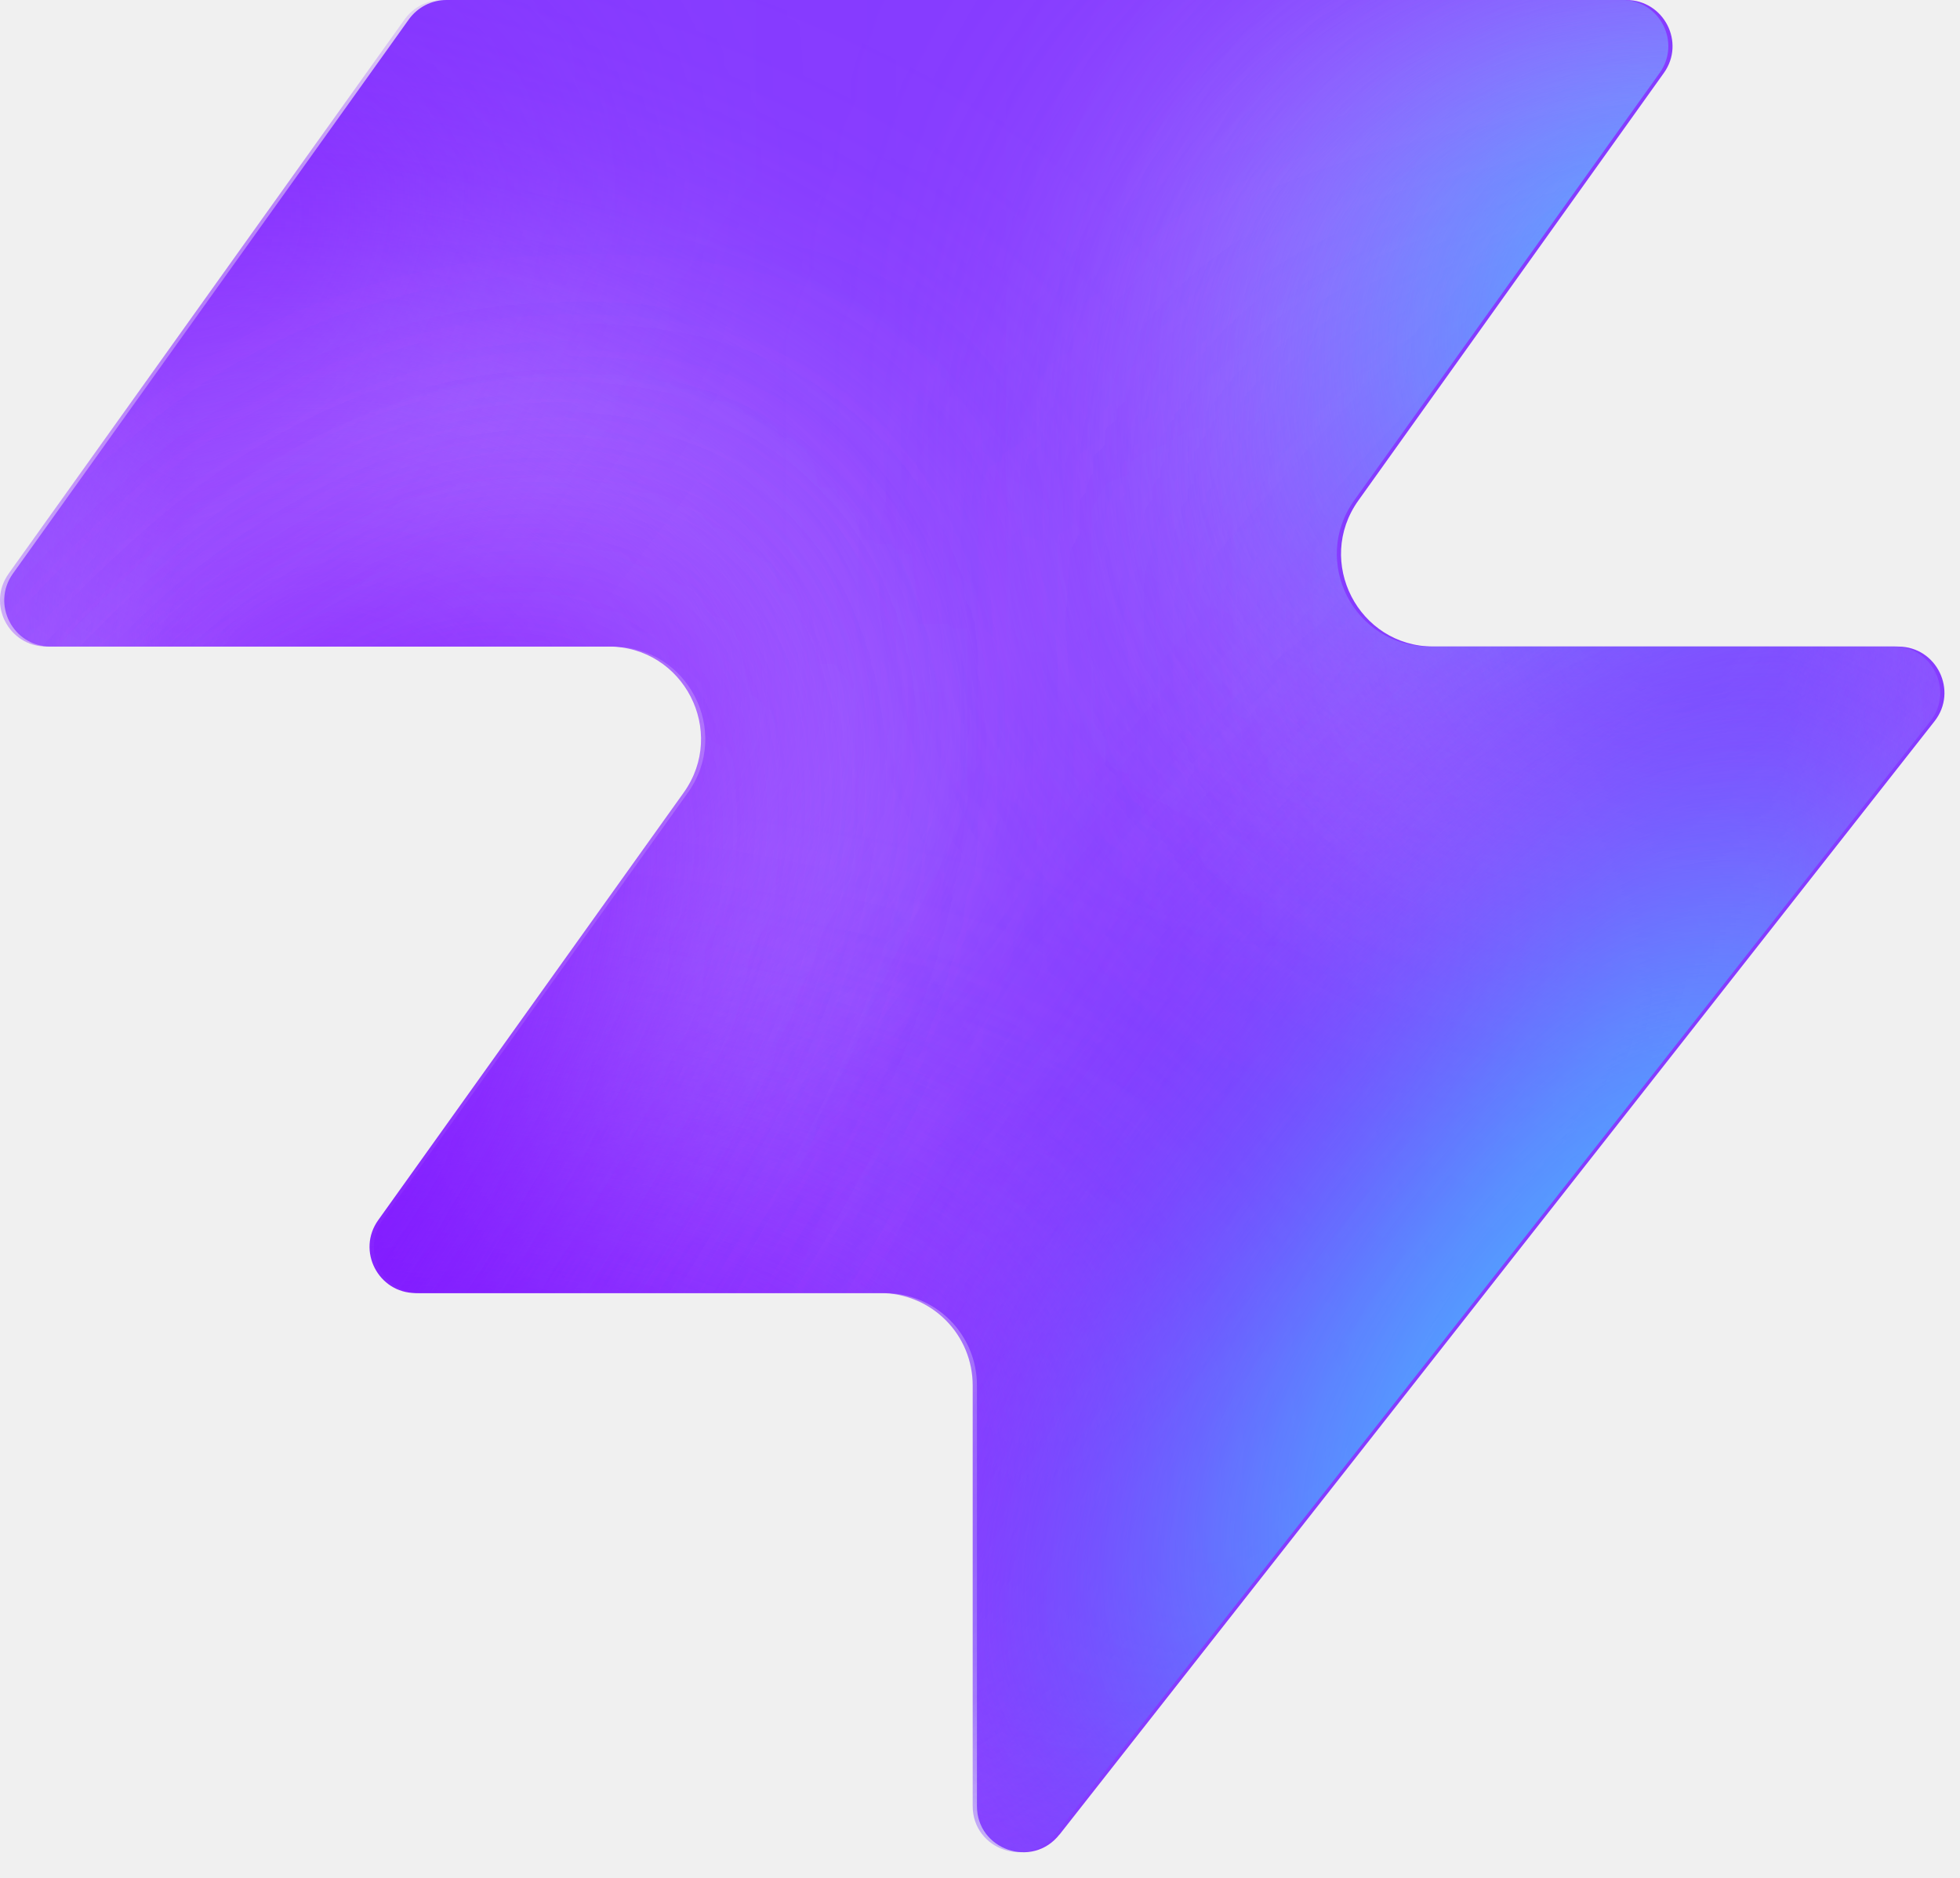
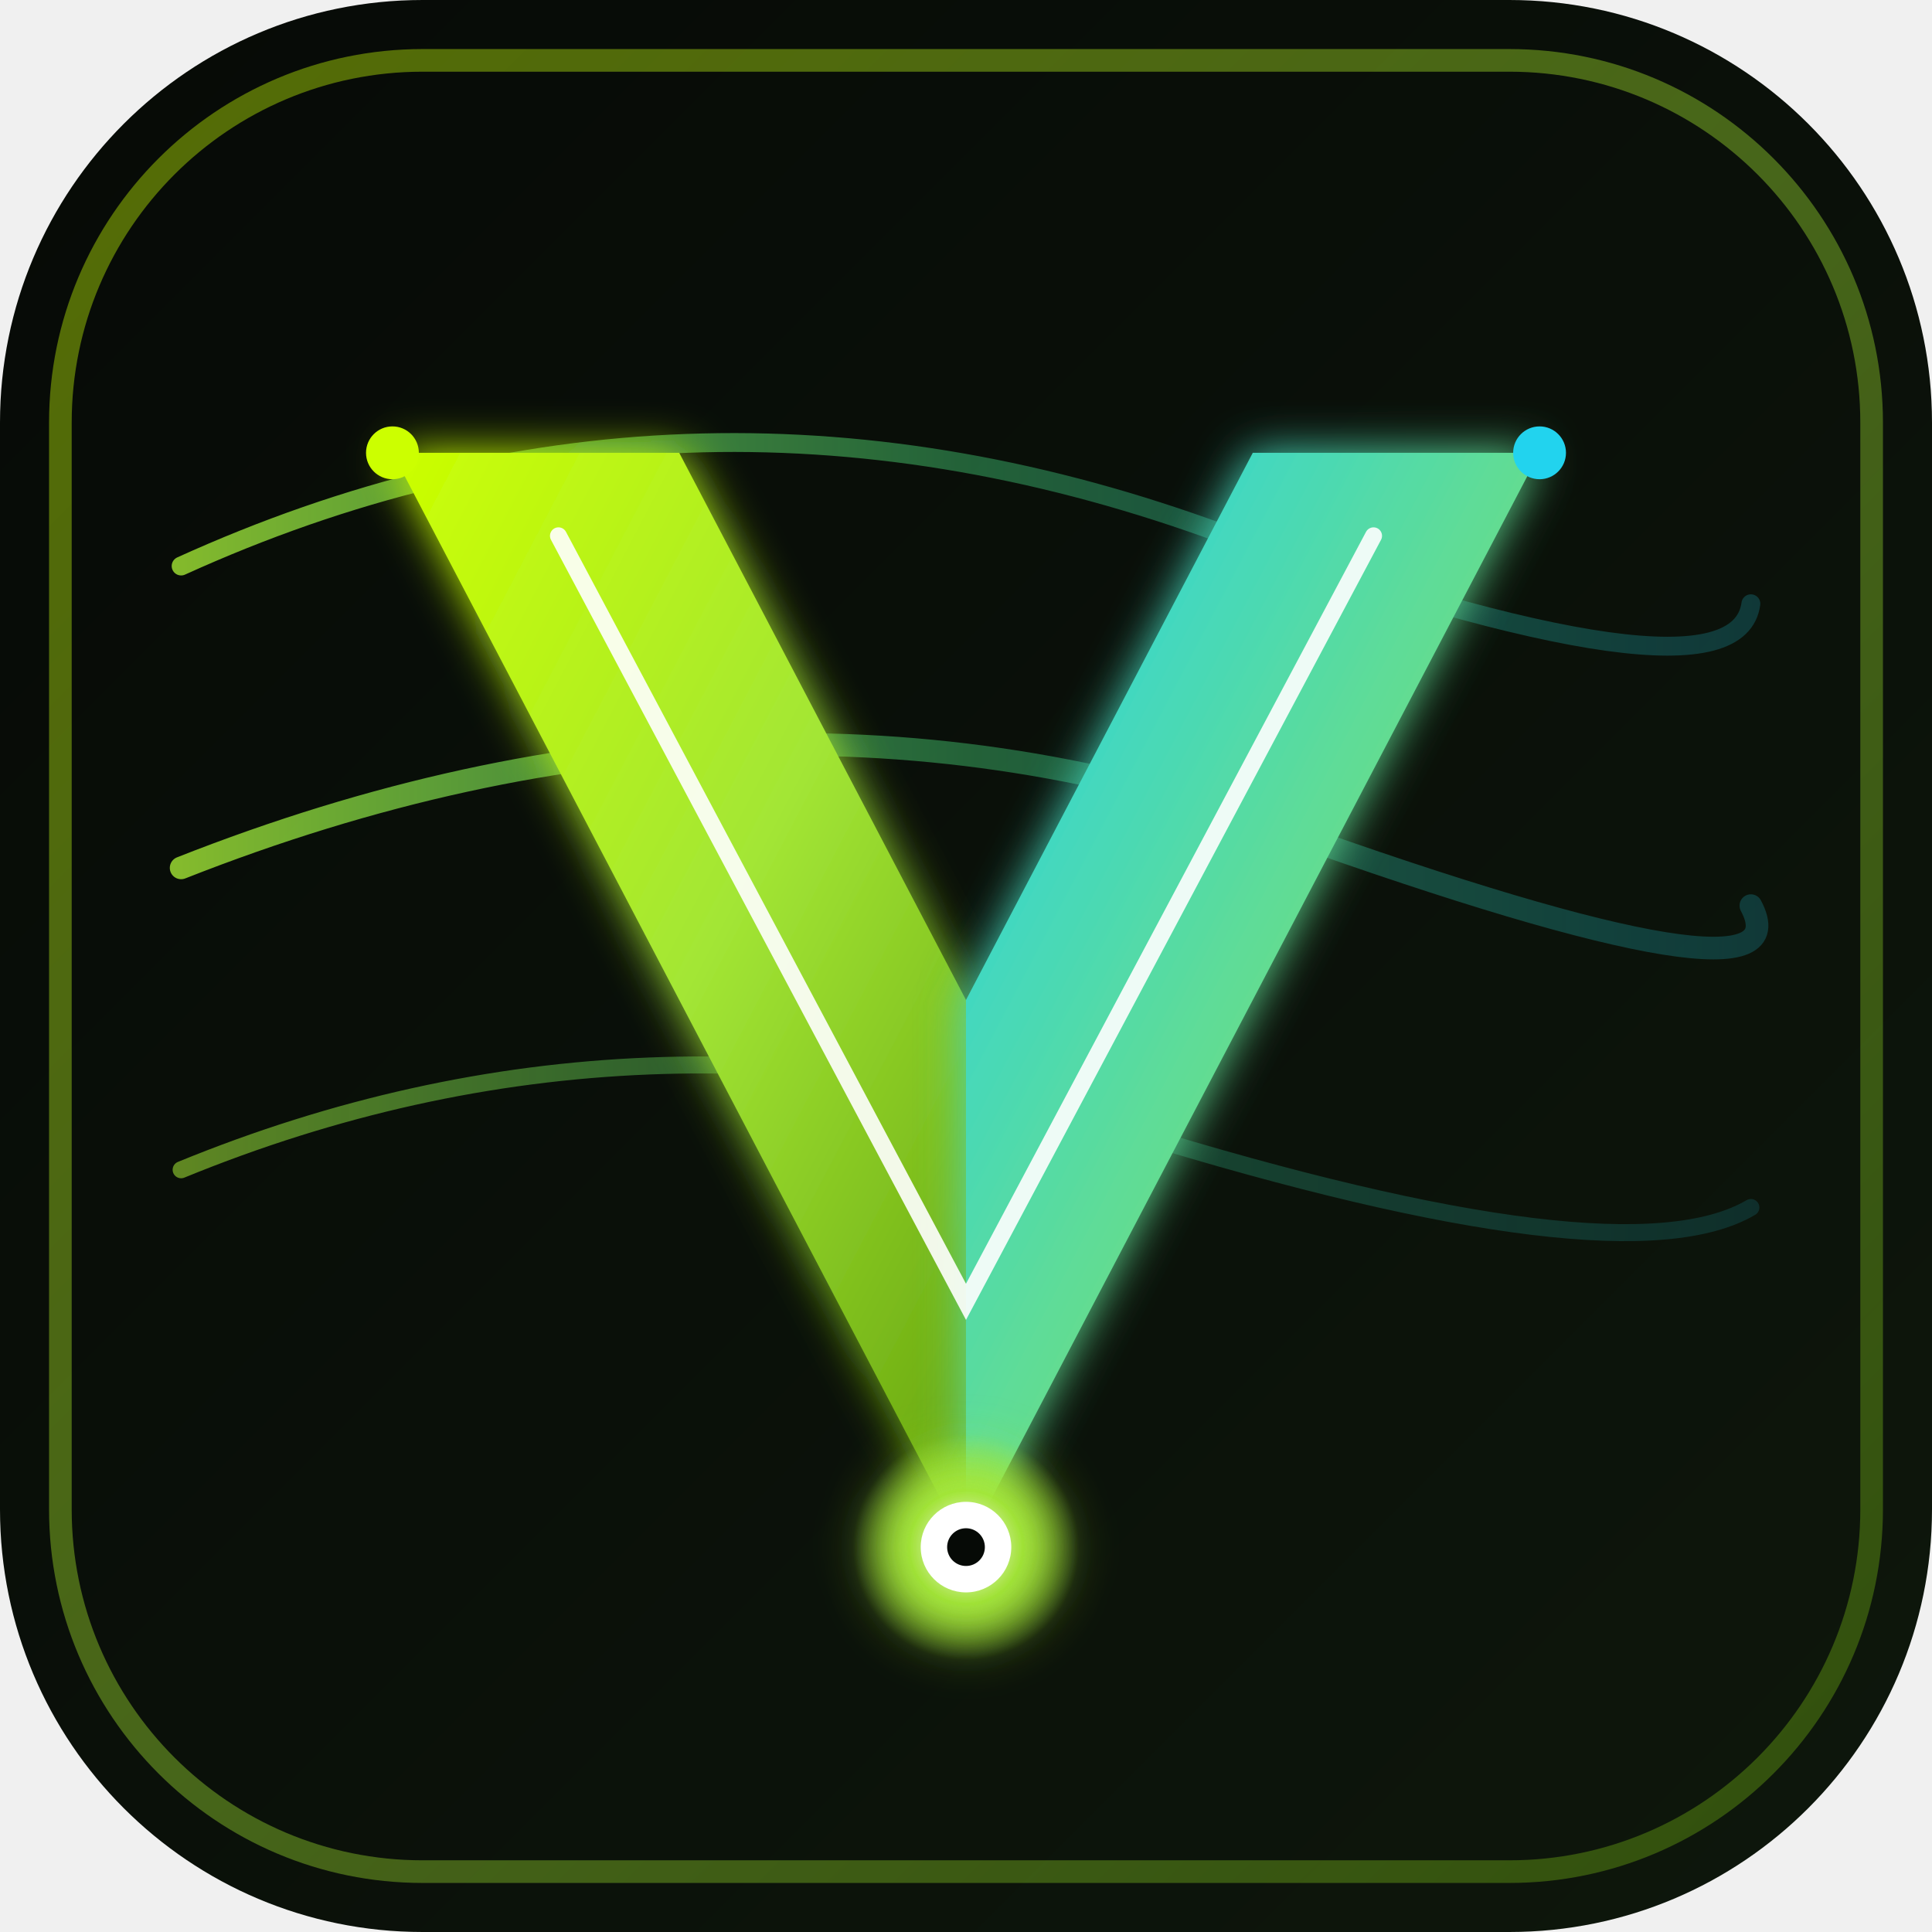
- <svg xmlns="http://www.w3.org/2000/svg" width="48" height="46" fill="none" viewBox="0 0 48 46">
-   <path fill="#863bff" d="M25.946 44.938c-.664.845-2.021.375-2.021-.698V33.937a2.26 2.26 0 0 0-2.262-2.262H10.287c-.92 0-1.456-1.04-.92-1.788l7.48-10.471c1.07-1.497 0-3.578-1.842-3.578H1.237c-.92 0-1.456-1.04-.92-1.788L10.013.474c.214-.297.556-.474.92-.474h28.894c.92 0 1.456 1.04.92 1.788l-7.48 10.471c-1.07 1.498 0 3.579 1.842 3.579h11.377c.943 0 1.473 1.088.89 1.83L25.947 44.94z" style="fill:#863bff;fill:color(display-p3 .525 .23 1);fill-opacity:1" />
-   <mask id="a" width="48" height="46" x="0" y="0" maskUnits="userSpaceOnUse" style="mask-type:alpha">
-     <path fill="#000" d="M25.842 44.938c-.664.844-2.021.375-2.021-.698V33.937a2.26 2.26 0 0 0-2.262-2.262H10.183c-.92 0-1.456-1.04-.92-1.788l7.48-10.471c1.07-1.498 0-3.579-1.842-3.579H1.133c-.92 0-1.456-1.04-.92-1.787L9.91.473c.214-.297.556-.474.92-.474h28.894c.92 0 1.456 1.04.92 1.788l-7.48 10.471c-1.07 1.498 0 3.578 1.842 3.578h11.377c.943 0 1.473 1.088.89 1.832L25.843 44.94z" style="fill:#000;fill-opacity:1" />
-   </mask>
-   <g mask="url(#a)">
-     <g filter="url(#b)">
-       <ellipse cx="5.508" cy="14.704" fill="#ede6ff" rx="5.508" ry="14.704" style="fill:#ede6ff;fill:color(display-p3 .927 .903 1);fill-opacity:1" transform="matrix(.00324 1 1 -.00324 -4.47 31.516)" />
-     </g>
-     <g filter="url(#c)">
-       <ellipse cx="10.399" cy="29.851" fill="#ede6ff" rx="10.399" ry="29.851" style="fill:#ede6ff;fill:color(display-p3 .927 .903 1);fill-opacity:1" transform="matrix(.00324 1 1 -.00324 -39.328 7.883)" />
-     </g>
-     <g filter="url(#d)">
-       <ellipse cx="5.508" cy="30.487" fill="#7e14ff" rx="5.508" ry="30.487" style="fill:#7e14ff;fill:color(display-p3 .492 .077 1);fill-opacity:1" transform="rotate(89.814 -25.913 -14.639)scale(1 -1)" />
-     </g>
-     <g filter="url(#e)">
-       <ellipse cx="5.508" cy="30.599" fill="#7e14ff" rx="5.508" ry="30.599" style="fill:#7e14ff;fill:color(display-p3 .492 .077 1);fill-opacity:1" transform="rotate(89.814 -32.644 -3.334)scale(1 -1)" />
-     </g>
-     <g filter="url(#f)">
-       <ellipse cx="5.508" cy="30.599" fill="#7e14ff" rx="5.508" ry="30.599" style="fill:#7e14ff;fill:color(display-p3 .492 .077 1);fill-opacity:1" transform="matrix(.00324 1 1 -.00324 -34.34 30.47)" />
-     </g>
-     <g filter="url(#g)">
-       <ellipse cx="14.072" cy="22.078" fill="#ede6ff" rx="14.072" ry="22.078" style="fill:#ede6ff;fill:color(display-p3 .927 .903 1);fill-opacity:1" transform="rotate(93.35 24.506 48.493)scale(-1 1)" />
-     </g>
-     <g filter="url(#h)">
-       <ellipse cx="3.47" cy="21.501" fill="#7e14ff" rx="3.47" ry="21.501" style="fill:#7e14ff;fill:color(display-p3 .492 .077 1);fill-opacity:1" transform="rotate(89.009 28.708 47.59)scale(-1 1)" />
-     </g>
-     <g filter="url(#i)">
-       <ellipse cx="3.47" cy="21.501" fill="#7e14ff" rx="3.47" ry="21.501" style="fill:#7e14ff;fill:color(display-p3 .492 .077 1);fill-opacity:1" transform="rotate(89.009 28.708 47.59)scale(-1 1)" />
-     </g>
-     <g filter="url(#j)">
-       <ellipse cx=".387" cy="8.972" fill="#7e14ff" rx="4.407" ry="29.108" style="fill:#7e14ff;fill:color(display-p3 .492 .077 1);fill-opacity:1" transform="rotate(39.51 .387 8.972)" />
-     </g>
-     <g filter="url(#k)">
-       <ellipse cx="47.523" cy="-6.092" fill="#7e14ff" rx="4.407" ry="29.108" style="fill:#7e14ff;fill:color(display-p3 .492 .077 1);fill-opacity:1" transform="rotate(37.892 47.523 -6.092)" />
-     </g>
-     <g filter="url(#l)">
-       <ellipse cx="41.412" cy="6.333" fill="#47bfff" rx="5.971" ry="9.665" style="fill:#47bfff;fill:color(display-p3 .28 .748 1);fill-opacity:1" transform="rotate(37.892 41.412 6.333)" />
-     </g>
-     <g filter="url(#m)">
-       <ellipse cx="-1.879" cy="38.332" fill="#7e14ff" rx="4.407" ry="29.108" style="fill:#7e14ff;fill:color(display-p3 .492 .077 1);fill-opacity:1" transform="rotate(37.892 -1.88 38.332)" />
-     </g>
-     <g filter="url(#n)">
-       <ellipse cx="-1.879" cy="38.332" fill="#7e14ff" rx="4.407" ry="29.108" style="fill:#7e14ff;fill:color(display-p3 .492 .077 1);fill-opacity:1" transform="rotate(37.892 -1.88 38.332)" />
-     </g>
-     <g filter="url(#o)">
-       <ellipse cx="35.651" cy="29.907" fill="#7e14ff" rx="4.407" ry="29.108" style="fill:#7e14ff;fill:color(display-p3 .492 .077 1);fill-opacity:1" transform="rotate(37.892 35.651 29.907)" />
-     </g>
-     <g filter="url(#p)">
-       <ellipse cx="38.418" cy="32.4" fill="#47bfff" rx="5.971" ry="15.297" style="fill:#47bfff;fill:color(display-p3 .28 .748 1);fill-opacity:1" transform="rotate(37.892 38.418 32.4)" />
-     </g>
-   </g>
+ <svg xmlns="http://www.w3.org/2000/svg" viewBox="0 0 512 512" width="512" height="512">
  <defs>
-     <filter id="b" width="60.045" height="41.654" x="-19.77" y="16.149" color-interpolation-filters="sRGB" filterUnits="userSpaceOnUse">
-       <feFlood flood-opacity="0" result="BackgroundImageFix" />
-       <feBlend in="SourceGraphic" in2="BackgroundImageFix" result="shape" />
-       <feGaussianBlur result="effect1_foregroundBlur_2002_17158" stdDeviation="7.659" />
-     </filter>
-     <filter id="c" width="90.34" height="51.437" x="-54.613" y="-7.533" color-interpolation-filters="sRGB" filterUnits="userSpaceOnUse">
-       <feFlood flood-opacity="0" result="BackgroundImageFix" />
-       <feBlend in="SourceGraphic" in2="BackgroundImageFix" result="shape" />
-       <feGaussianBlur result="effect1_foregroundBlur_2002_17158" stdDeviation="7.659" />
-     </filter>
-     <filter id="d" width="79.355" height="29.4" x="-49.64" y="2.03" color-interpolation-filters="sRGB" filterUnits="userSpaceOnUse">
-       <feFlood flood-opacity="0" result="BackgroundImageFix" />
-       <feBlend in="SourceGraphic" in2="BackgroundImageFix" result="shape" />
-       <feGaussianBlur result="effect1_foregroundBlur_2002_17158" stdDeviation="4.596" />
-     </filter>
-     <filter id="e" width="79.579" height="29.4" x="-45.045" y="20.029" color-interpolation-filters="sRGB" filterUnits="userSpaceOnUse">
-       <feFlood flood-opacity="0" result="BackgroundImageFix" />
-       <feBlend in="SourceGraphic" in2="BackgroundImageFix" result="shape" />
-       <feGaussianBlur result="effect1_foregroundBlur_2002_17158" stdDeviation="4.596" />
-     </filter>
-     <filter id="f" width="79.579" height="29.4" x="-43.513" y="21.178" color-interpolation-filters="sRGB" filterUnits="userSpaceOnUse">
-       <feFlood flood-opacity="0" result="BackgroundImageFix" />
-       <feBlend in="SourceGraphic" in2="BackgroundImageFix" result="shape" />
-       <feGaussianBlur result="effect1_foregroundBlur_2002_17158" stdDeviation="4.596" />
-     </filter>
-     <filter id="g" width="74.749" height="58.852" x="15.756" y="-17.901" color-interpolation-filters="sRGB" filterUnits="userSpaceOnUse">
-       <feFlood flood-opacity="0" result="BackgroundImageFix" />
-       <feBlend in="SourceGraphic" in2="BackgroundImageFix" result="shape" />
-       <feGaussianBlur result="effect1_foregroundBlur_2002_17158" stdDeviation="7.659" />
-     </filter>
-     <filter id="h" width="61.377" height="25.362" x="23.548" y="2.284" color-interpolation-filters="sRGB" filterUnits="userSpaceOnUse">
-       <feFlood flood-opacity="0" result="BackgroundImageFix" />
-       <feBlend in="SourceGraphic" in2="BackgroundImageFix" result="shape" />
-       <feGaussianBlur result="effect1_foregroundBlur_2002_17158" stdDeviation="4.596" />
-     </filter>
-     <filter id="i" width="61.377" height="25.362" x="23.548" y="2.284" color-interpolation-filters="sRGB" filterUnits="userSpaceOnUse">
-       <feFlood flood-opacity="0" result="BackgroundImageFix" />
-       <feBlend in="SourceGraphic" in2="BackgroundImageFix" result="shape" />
-       <feGaussianBlur result="effect1_foregroundBlur_2002_17158" stdDeviation="4.596" />
-     </filter>
-     <filter id="j" width="56.045" height="63.649" x="-27.636" y="-22.853" color-interpolation-filters="sRGB" filterUnits="userSpaceOnUse">
-       <feFlood flood-opacity="0" result="BackgroundImageFix" />
-       <feBlend in="SourceGraphic" in2="BackgroundImageFix" result="shape" />
-       <feGaussianBlur result="effect1_foregroundBlur_2002_17158" stdDeviation="4.596" />
-     </filter>
-     <filter id="k" width="54.814" height="64.646" x="20.116" y="-38.415" color-interpolation-filters="sRGB" filterUnits="userSpaceOnUse">
-       <feFlood flood-opacity="0" result="BackgroundImageFix" />
-       <feBlend in="SourceGraphic" in2="BackgroundImageFix" result="shape" />
-       <feGaussianBlur result="effect1_foregroundBlur_2002_17158" stdDeviation="4.596" />
-     </filter>
-     <filter id="l" width="33.541" height="35.313" x="24.641" y="-11.323" color-interpolation-filters="sRGB" filterUnits="userSpaceOnUse">
-       <feFlood flood-opacity="0" result="BackgroundImageFix" />
-       <feBlend in="SourceGraphic" in2="BackgroundImageFix" result="shape" />
-       <feGaussianBlur result="effect1_foregroundBlur_2002_17158" stdDeviation="4.596" />
-     </filter>
-     <filter id="m" width="54.814" height="64.646" x="-29.286" y="6.009" color-interpolation-filters="sRGB" filterUnits="userSpaceOnUse">
-       <feFlood flood-opacity="0" result="BackgroundImageFix" />
-       <feBlend in="SourceGraphic" in2="BackgroundImageFix" result="shape" />
-       <feGaussianBlur result="effect1_foregroundBlur_2002_17158" stdDeviation="4.596" />
-     </filter>
-     <filter id="n" width="54.814" height="64.646" x="-29.286" y="6.009" color-interpolation-filters="sRGB" filterUnits="userSpaceOnUse">
-       <feFlood flood-opacity="0" result="BackgroundImageFix" />
-       <feBlend in="SourceGraphic" in2="BackgroundImageFix" result="shape" />
-       <feGaussianBlur result="effect1_foregroundBlur_2002_17158" stdDeviation="4.596" />
-     </filter>
-     <filter id="o" width="54.814" height="64.646" x="8.244" y="-2.416" color-interpolation-filters="sRGB" filterUnits="userSpaceOnUse">
-       <feFlood flood-opacity="0" result="BackgroundImageFix" />
-       <feBlend in="SourceGraphic" in2="BackgroundImageFix" result="shape" />
-       <feGaussianBlur result="effect1_foregroundBlur_2002_17158" stdDeviation="4.596" />
-     </filter>
-     <filter id="p" width="39.409" height="43.623" x="18.713" y="10.588" color-interpolation-filters="sRGB" filterUnits="userSpaceOnUse">
-       <feFlood flood-opacity="0" result="BackgroundImageFix" />
-       <feBlend in="SourceGraphic" in2="BackgroundImageFix" result="shape" />
-       <feGaussianBlur result="effect1_foregroundBlur_2002_17158" stdDeviation="4.596" />
+     <linearGradient id="gBgGrad" x1="0%" y1="0%" x2="100%" y2="100%">
+       <stop offset="0%" stop-color="#060a06" />
+       <stop offset="50%" stop-color="#0a1009" />
+       <stop offset="100%" stop-color="#0e170c" />
+     </linearGradient>
+     <linearGradient id="gLimeGrad" x1="0%" y1="0%" x2="100%" y2="100%">
+       <stop offset="0%" stop-color="#ccff00" />
+       <stop offset="50%" stop-color="#a3e635" />
+       <stop offset="100%" stop-color="#65a30d" />
+     </linearGradient>
+     <linearGradient id="gCyanGrad" x1="0%" y1="0%" x2="100%" y2="100%">
+       <stop offset="0%" stop-color="#22d3ee" />
+       <stop offset="100%" stop-color="#a3e635" />
+     </linearGradient>
+     <linearGradient id="gTopoGrad" x1="0%" y1="0%" x2="100%" y2="0%">
+       <stop offset="0%" stop-color="#a3e635" stop-opacity="0.8" />
+       <stop offset="50%" stop-color="#4ade80" stop-opacity="0.4" />
+       <stop offset="100%" stop-color="#22d3ee" stop-opacity="0.2" />
+     </linearGradient>
+     <radialGradient id="gBeacon" cx="50%" cy="50%" r="50%">
+       <stop offset="0%" stop-color="#ffffff" />
+       <stop offset="50%" stop-color="#a3e635" stop-opacity="0.9" />
+       <stop offset="100%" stop-color="#a3e635" stop-opacity="0" />
+     </radialGradient>
+     <filter id="gSearchGlow" x="-20%" y="-20%" width="140%" height="140%">
+       <feGaussianBlur stdDeviation="6" result="blur" />
+       <feMerge>
+         <feMergeNode in="blur" />
+         <feMergeNode in="SourceGraphic" />
+       </feMerge>
    </filter>
  </defs>
+   <rect width="512" height="512" rx="112" fill="url(#gBgGrad)" />
+   <rect x="16" y="16" width="480" height="480" rx="96" fill="none" stroke="url(#gLimeGrad)" stroke-width="6" stroke-opacity="0.4" />
+   <g fill="none" stroke="url(#gTopoGrad)" stroke-linecap="round">
+     <path d="M 48 150 Q 180 90, 320 140 T 464 160" stroke-width="5" />
+     <path d="M 48 230 Q 200 170, 340 220 T 464 240" stroke-width="6" />
+     <path d="M 48 310 Q 170 260, 300 300 T 464 320" stroke-width="4.5" opacity="0.7" />
+   </g>
+   <path d="M 104 120 L 256 410 L 256 265 L 180 120 Z" fill="url(#gLimeGrad)" filter="url(#gSearchGlow)" />
+   <path d="M 408 120 L 256 410 L 256 265 L 332 120 Z" fill="url(#gCyanGrad)" filter="url(#gSearchGlow)" />
+   <path d="M 148 142 L 256 345 L 364 142" fill="none" stroke="#ffffff" stroke-width="4.5" stroke-linecap="round" opacity="0.9" />
+   <circle cx="256" cy="410" r="30" fill="url(#gBeacon)" filter="url(#gSearchGlow)" />
+   <circle cx="256" cy="410" r="12" fill="#ffffff" />
+   <circle cx="256" cy="410" r="5" fill="#060a06" />
+   <circle cx="104" cy="120" r="7" fill="#ccff00" />
+   <circle cx="408" cy="120" r="7" fill="#22d3ee" />
</svg>
